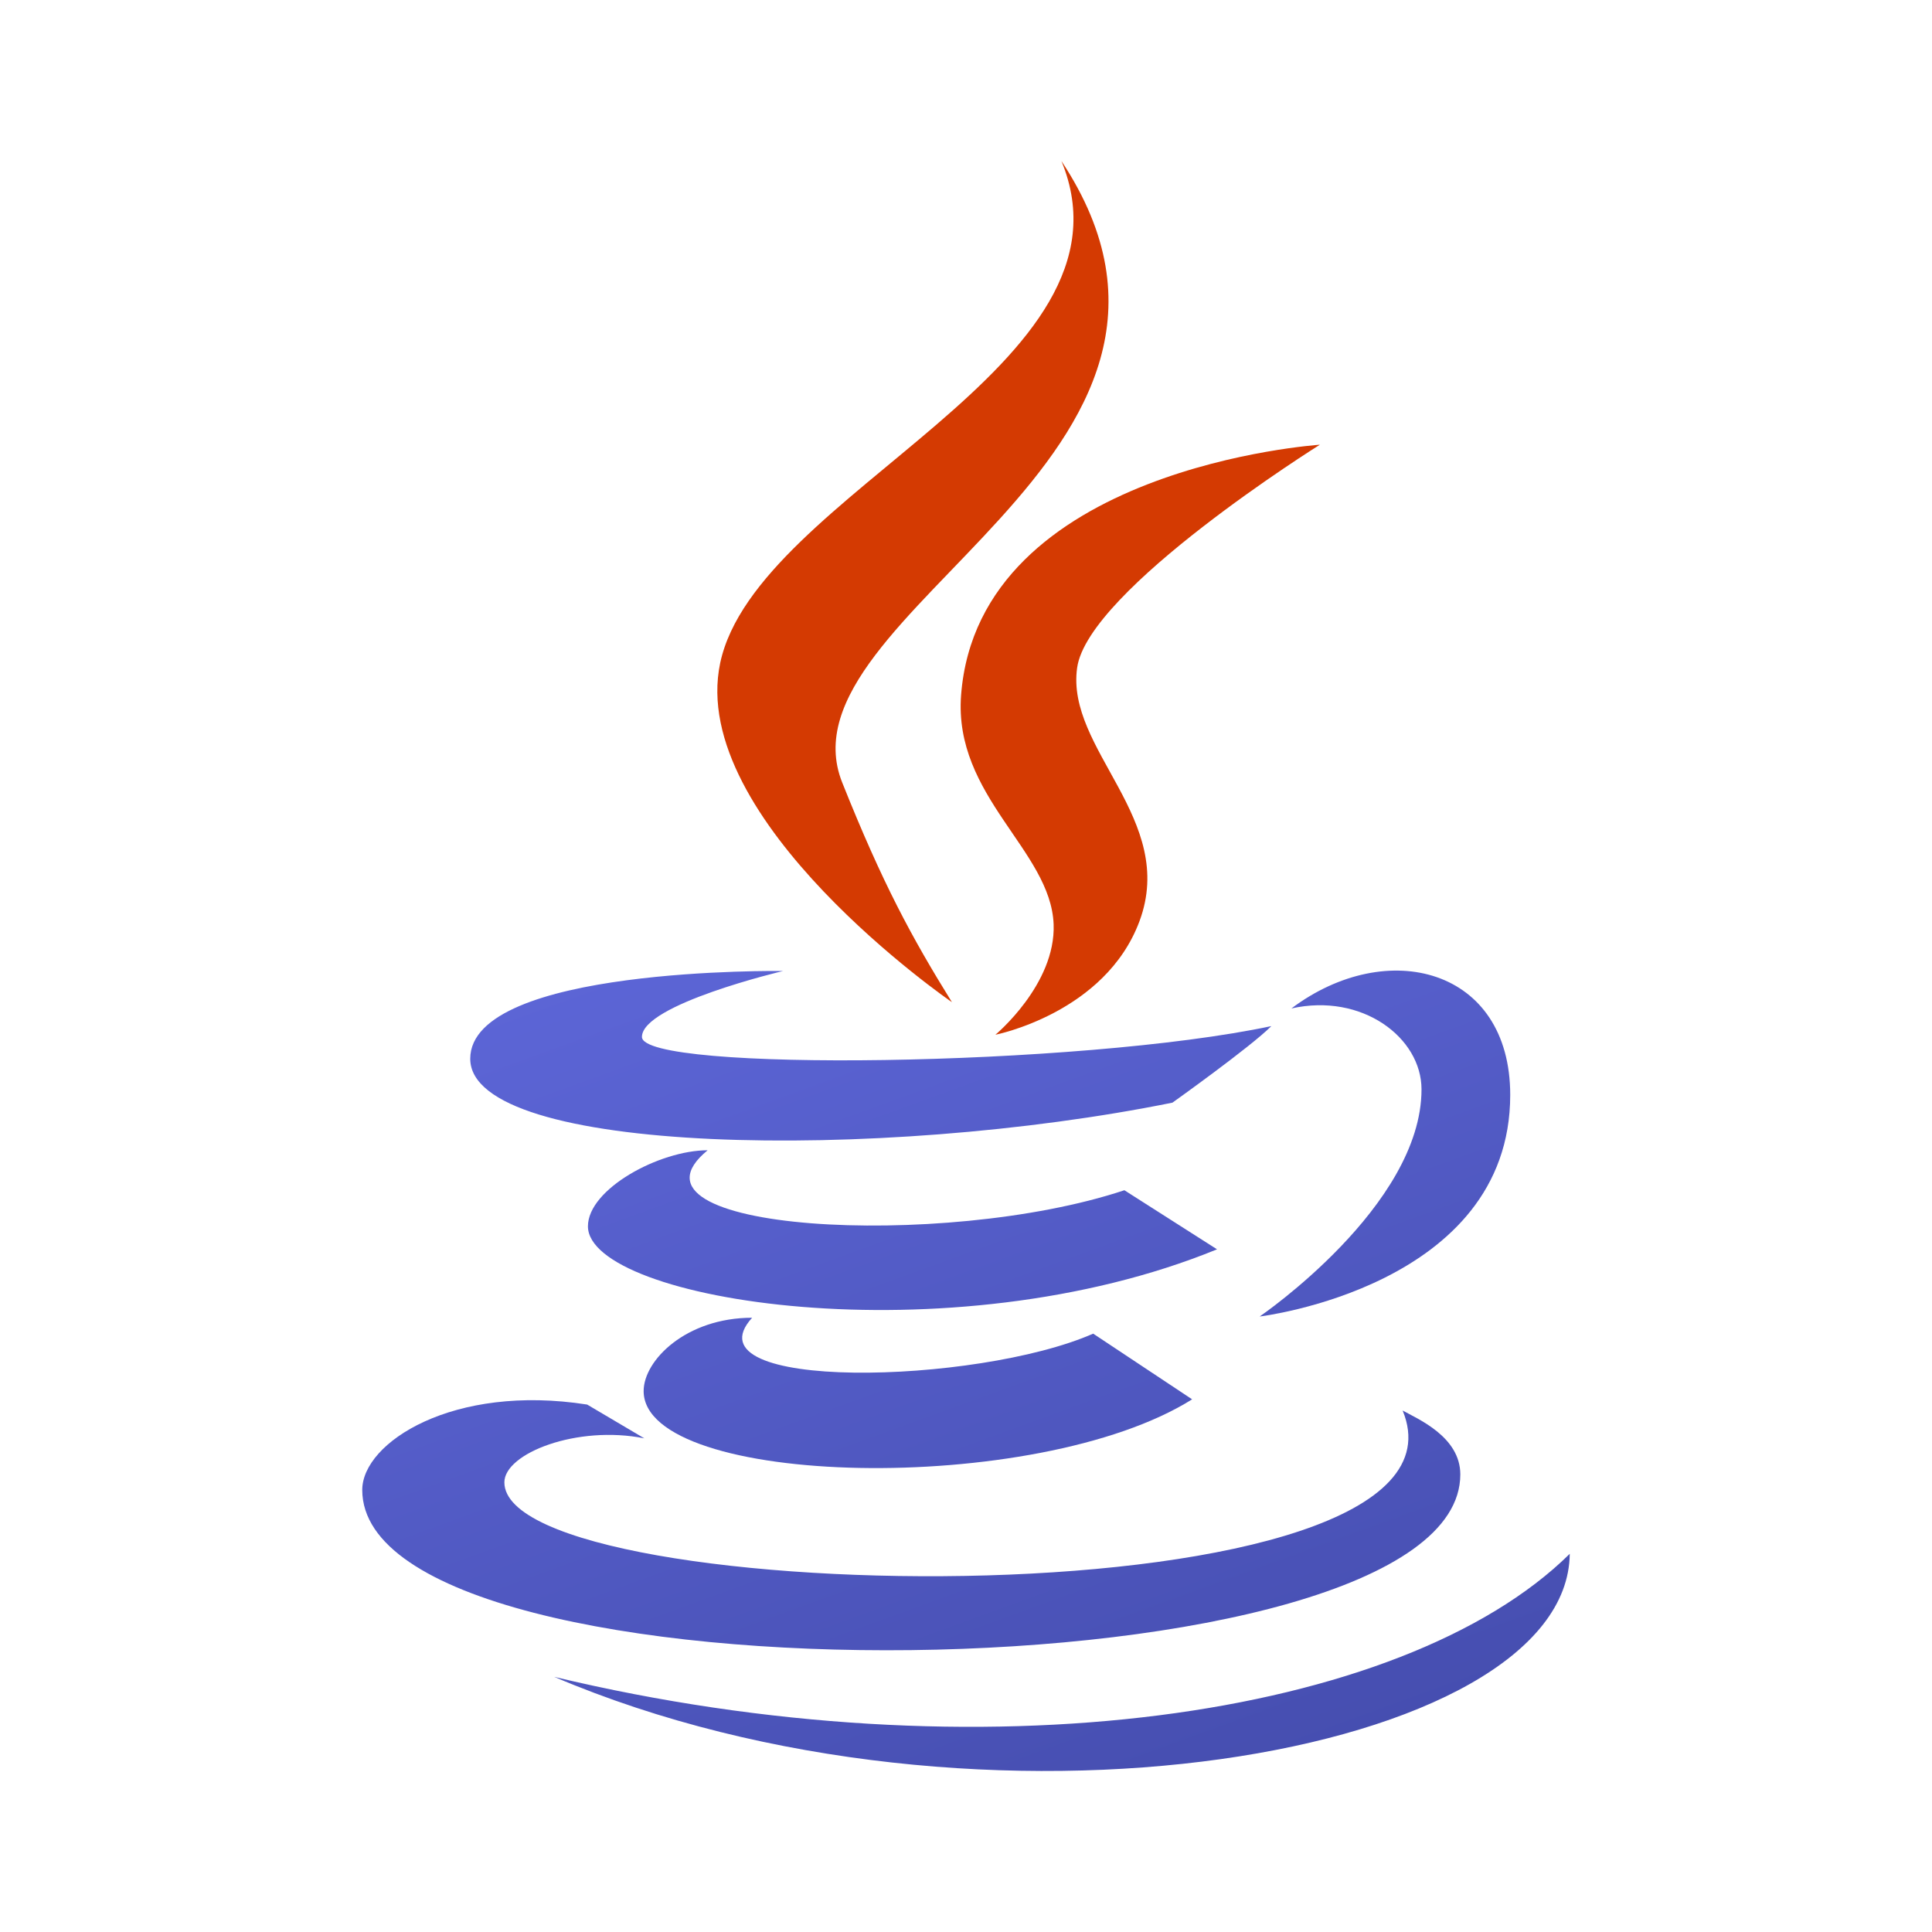
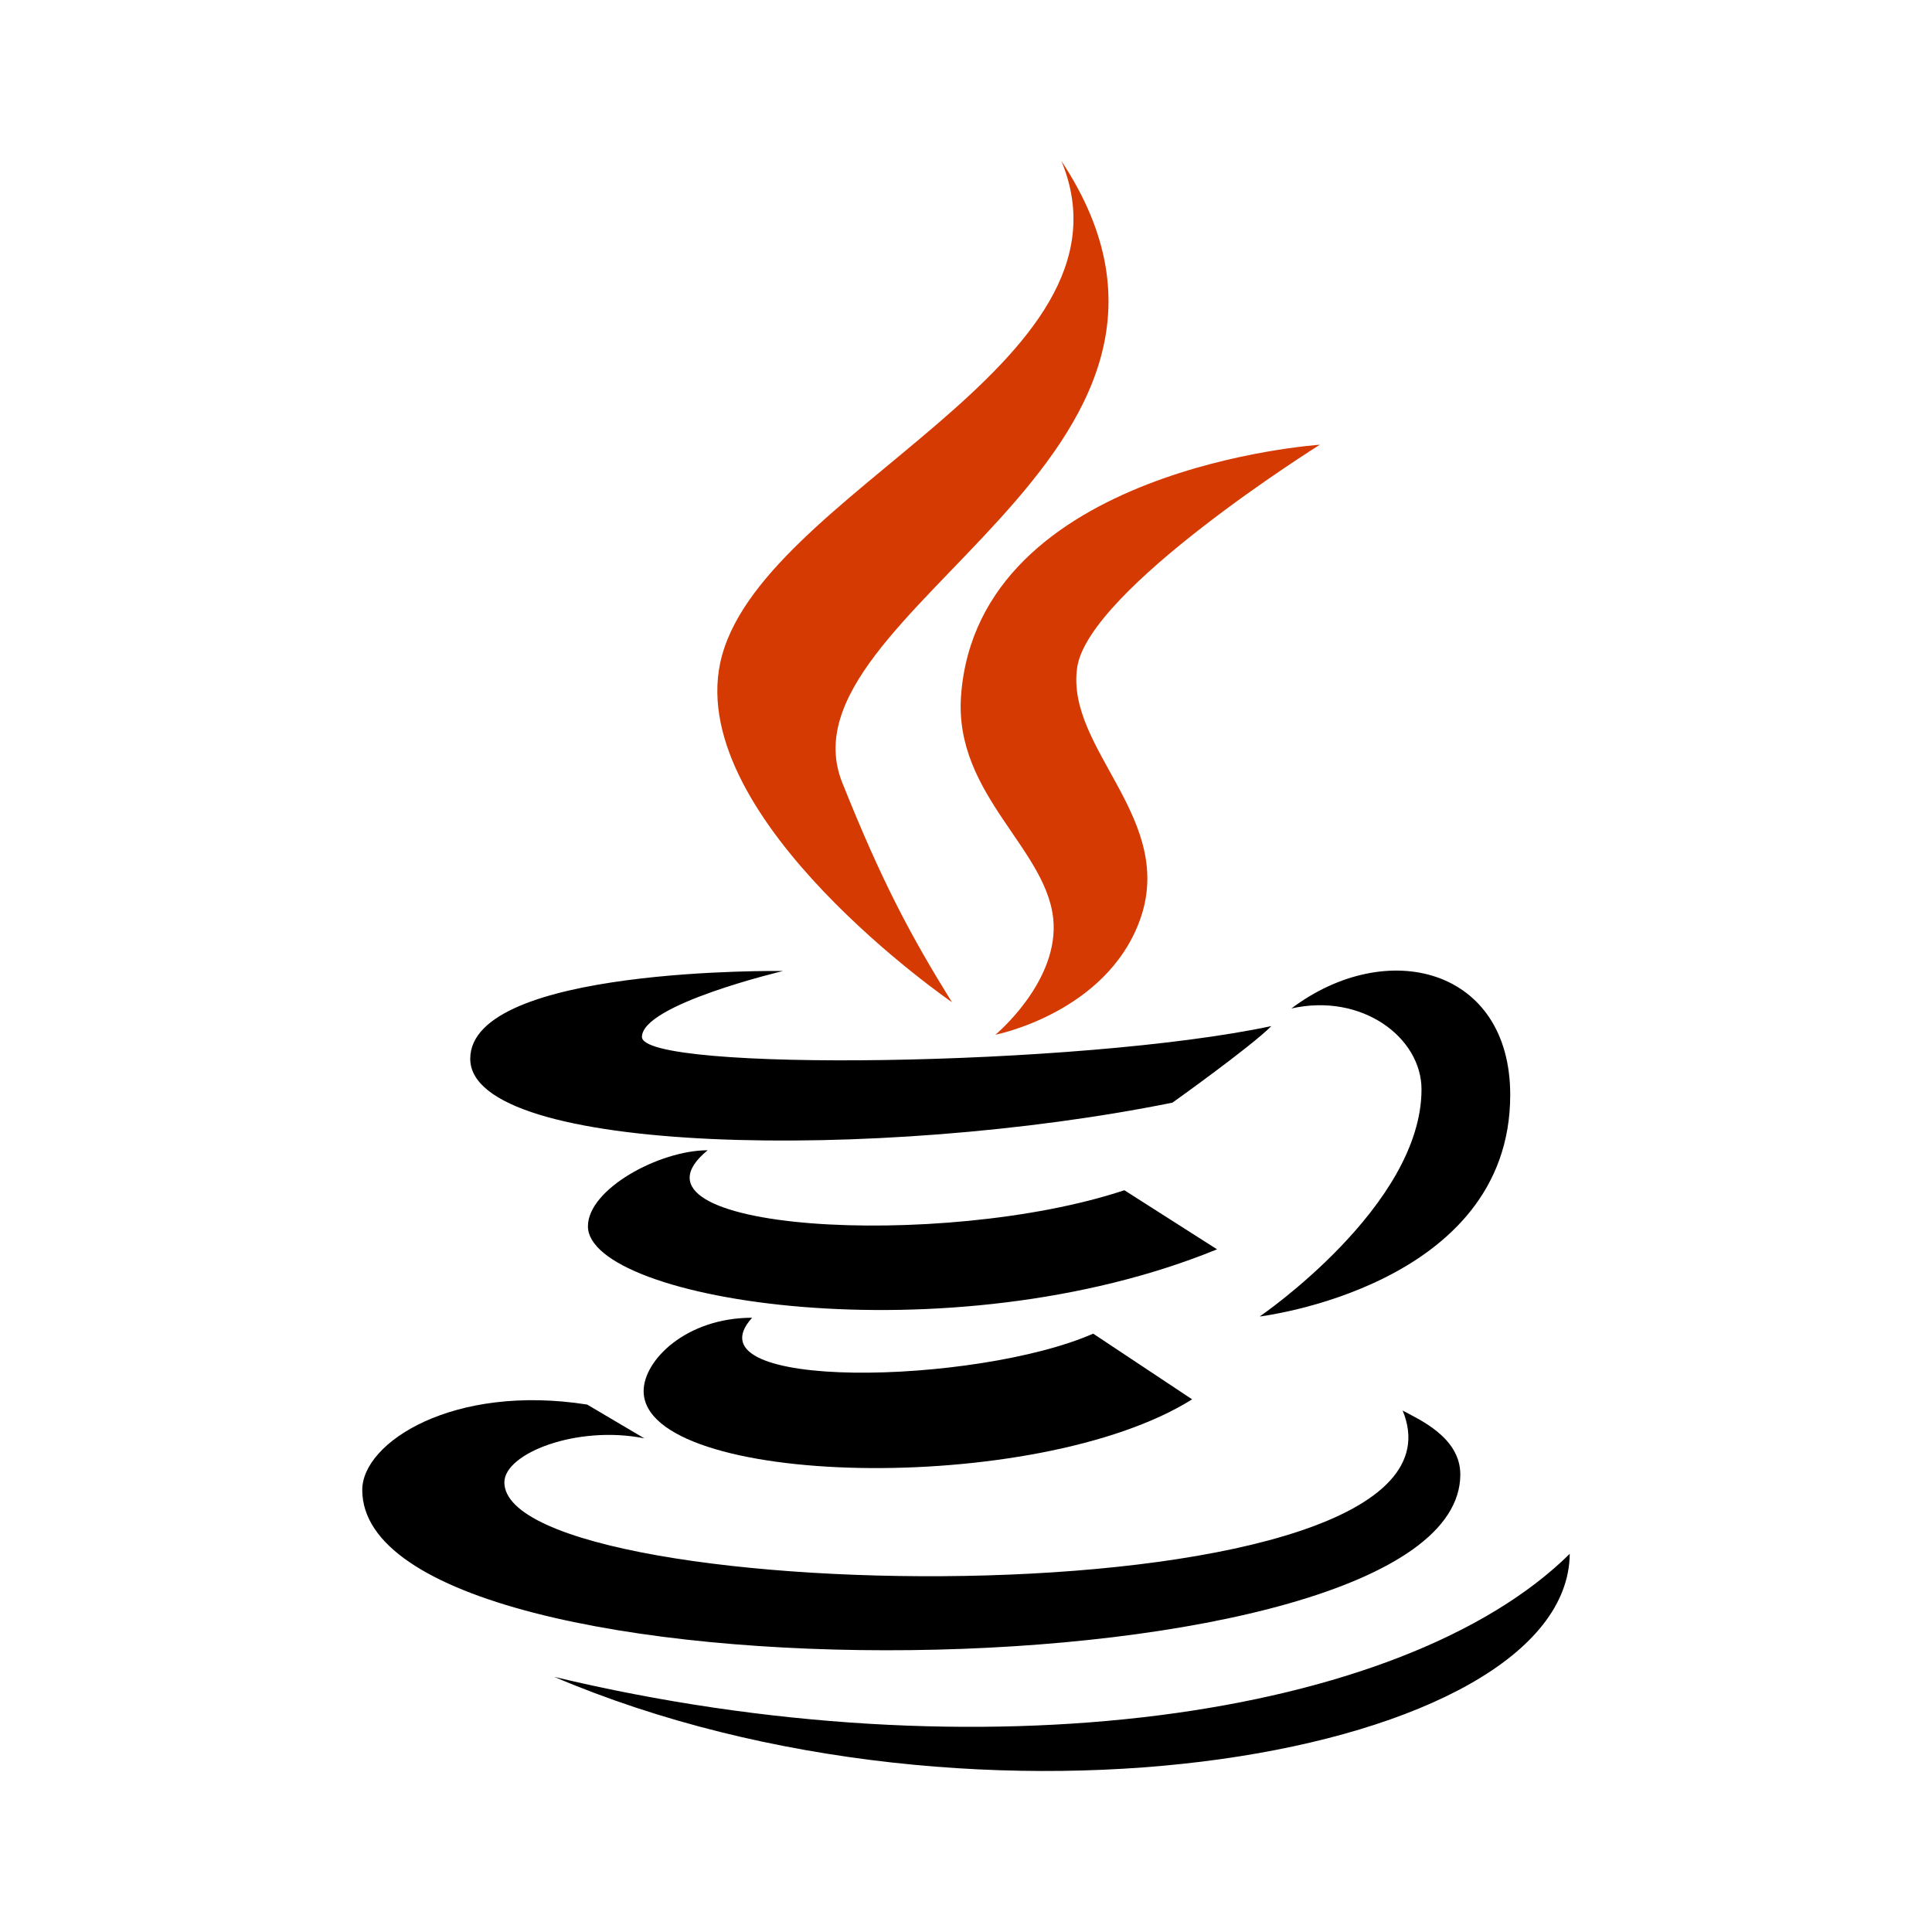
<svg xmlns="http://www.w3.org/2000/svg" width="500" height="500" viewBox="0 0 500 500" fill="none">
  <path d="M246.354 259.354C235.958 242.594 228.417 228.698 217.969 202.531C200.302 158.333 325.417 118.396 274.687 41.656C296.677 94.667 195.76 127.437 186.385 171.583C177.812 212.188 246.302 259.354 246.354 259.354Z" fill="#D43A02" />
  <path d="M248.729 179.896C246.729 206.104 271.948 220.073 272.677 239.219C273.26 254.802 257.604 267.792 257.604 267.792C257.604 267.792 286.021 262.208 294.885 238.437C304.729 212.042 275.781 193.969 278.76 172.833C281.542 152.646 341.583 115.094 341.583 115.094C341.583 115.094 253.24 120.948 248.729 179.896Z" fill="#D43A02" />
  <path d="M334.208 260.99C352.479 256.885 367.886 268.521 367.886 281.927C367.886 312.146 326 340.708 326 340.708C326 340.708 390.844 332.979 390.844 283.364C390.844 250.552 359 242.354 334.208 260.99ZM303.427 285.365C303.427 285.365 323.646 270.958 329.031 265.552C279.417 276.083 166.136 277.5 166.136 268.354C166.136 259.927 202.667 251.292 202.667 251.292C202.667 251.292 121.698 250.125 121.698 274.01C121.698 298.906 227.688 300.687 303.427 285.365Z" fill="url(#paint0_linear_407_996)" />
  <path d="M290.99 308.031C244.021 323.646 157.51 318.656 183.135 297.688C170.656 297.688 152.156 307.719 152.156 317.365C152.156 336.708 245.719 351.646 314.969 323.323L290.99 308.031Z" fill="url(#paint1_linear_407_996)" />
  <path d="M194.646 341.031C177.604 341.031 166.573 352.01 166.573 360.01C166.573 384.917 268.24 387.427 308.521 362.146L282.917 345.146C252.823 358.375 177.229 360.198 194.646 341.031Z" fill="url(#paint2_linear_407_996)" />
  <path d="M377.927 381.583C377.927 371.833 366.938 367.24 363 365.042C386.208 421.01 130.531 416.667 130.531 383.625C130.531 376.115 149.354 368.76 166.75 372.24L151.958 363.5C117.292 358.062 93.75 373.302 93.75 385.594C93.75 442.917 377.927 440.156 377.927 381.583Z" fill="url(#paint3_linear_407_996)" />
  <path d="M406.25 402.125C363.062 444.781 253.552 460.323 143.427 433.969C253.552 480.875 405.729 454.458 406.25 402.125Z" fill="url(#paint4_linear_407_996)" />
  <defs>
    <linearGradient id="paint0_linear_407_996" x1="236.219" y1="220.562" x2="320.177" y2="451.229" gradientUnits="userSpaceOnUse">
-       <stop stop-color="#5C65D6" />
-       <stop offset="0.999" stop-color="#464EB0" />
+       <stop stopColor="#5C65D6" />
+       <stop offset="0.999" stopColor="#464EB0" />
    </linearGradient>
    <linearGradient id="paint1_linear_407_996" x1="203.104" y1="237.187" x2="284.333" y2="460.375" gradientUnits="userSpaceOnUse">
-       <stop stop-color="#5C65D6" />
-       <stop offset="0.999" stop-color="#464EB0" />
+       <stop stopColor="#5C65D6" />
+       <stop offset="0.999" stopColor="#464EB0" />
    </linearGradient>
    <linearGradient id="paint2_linear_407_996" x1="194.771" y1="244.323" x2="276.979" y2="470.208" gradientUnits="userSpaceOnUse">
-       <stop stop-color="#5C65D6" />
-       <stop offset="0.999" stop-color="#464EB0" />
+       <stop stopColor="#5C65D6" />
+       <stop offset="0.999" stopColor="#464EB0" />
    </linearGradient>
    <linearGradient id="paint3_linear_407_996" x1="187.812" y1="252.063" x2="269.385" y2="476.167" gradientUnits="userSpaceOnUse">
-       <stop stop-color="#5C65D6" />
-       <stop offset="0.999" stop-color="#464EB0" />
+       <stop stopColor="#5C65D6" />
+       <stop offset="0.999" stopColor="#464EB0" />
    </linearGradient>
    <linearGradient id="paint4_linear_407_996" x1="215.885" y1="256.063" x2="294.042" y2="470.802" gradientUnits="userSpaceOnUse">
-       <stop stop-color="#5C65D6" />
-       <stop offset="0.999" stop-color="#464EB0" />
+       <stop stopColor="#5C65D6" />
+       <stop offset="0.999" stopColor="#464EB0" />
    </linearGradient>
  </defs>
</svg>
